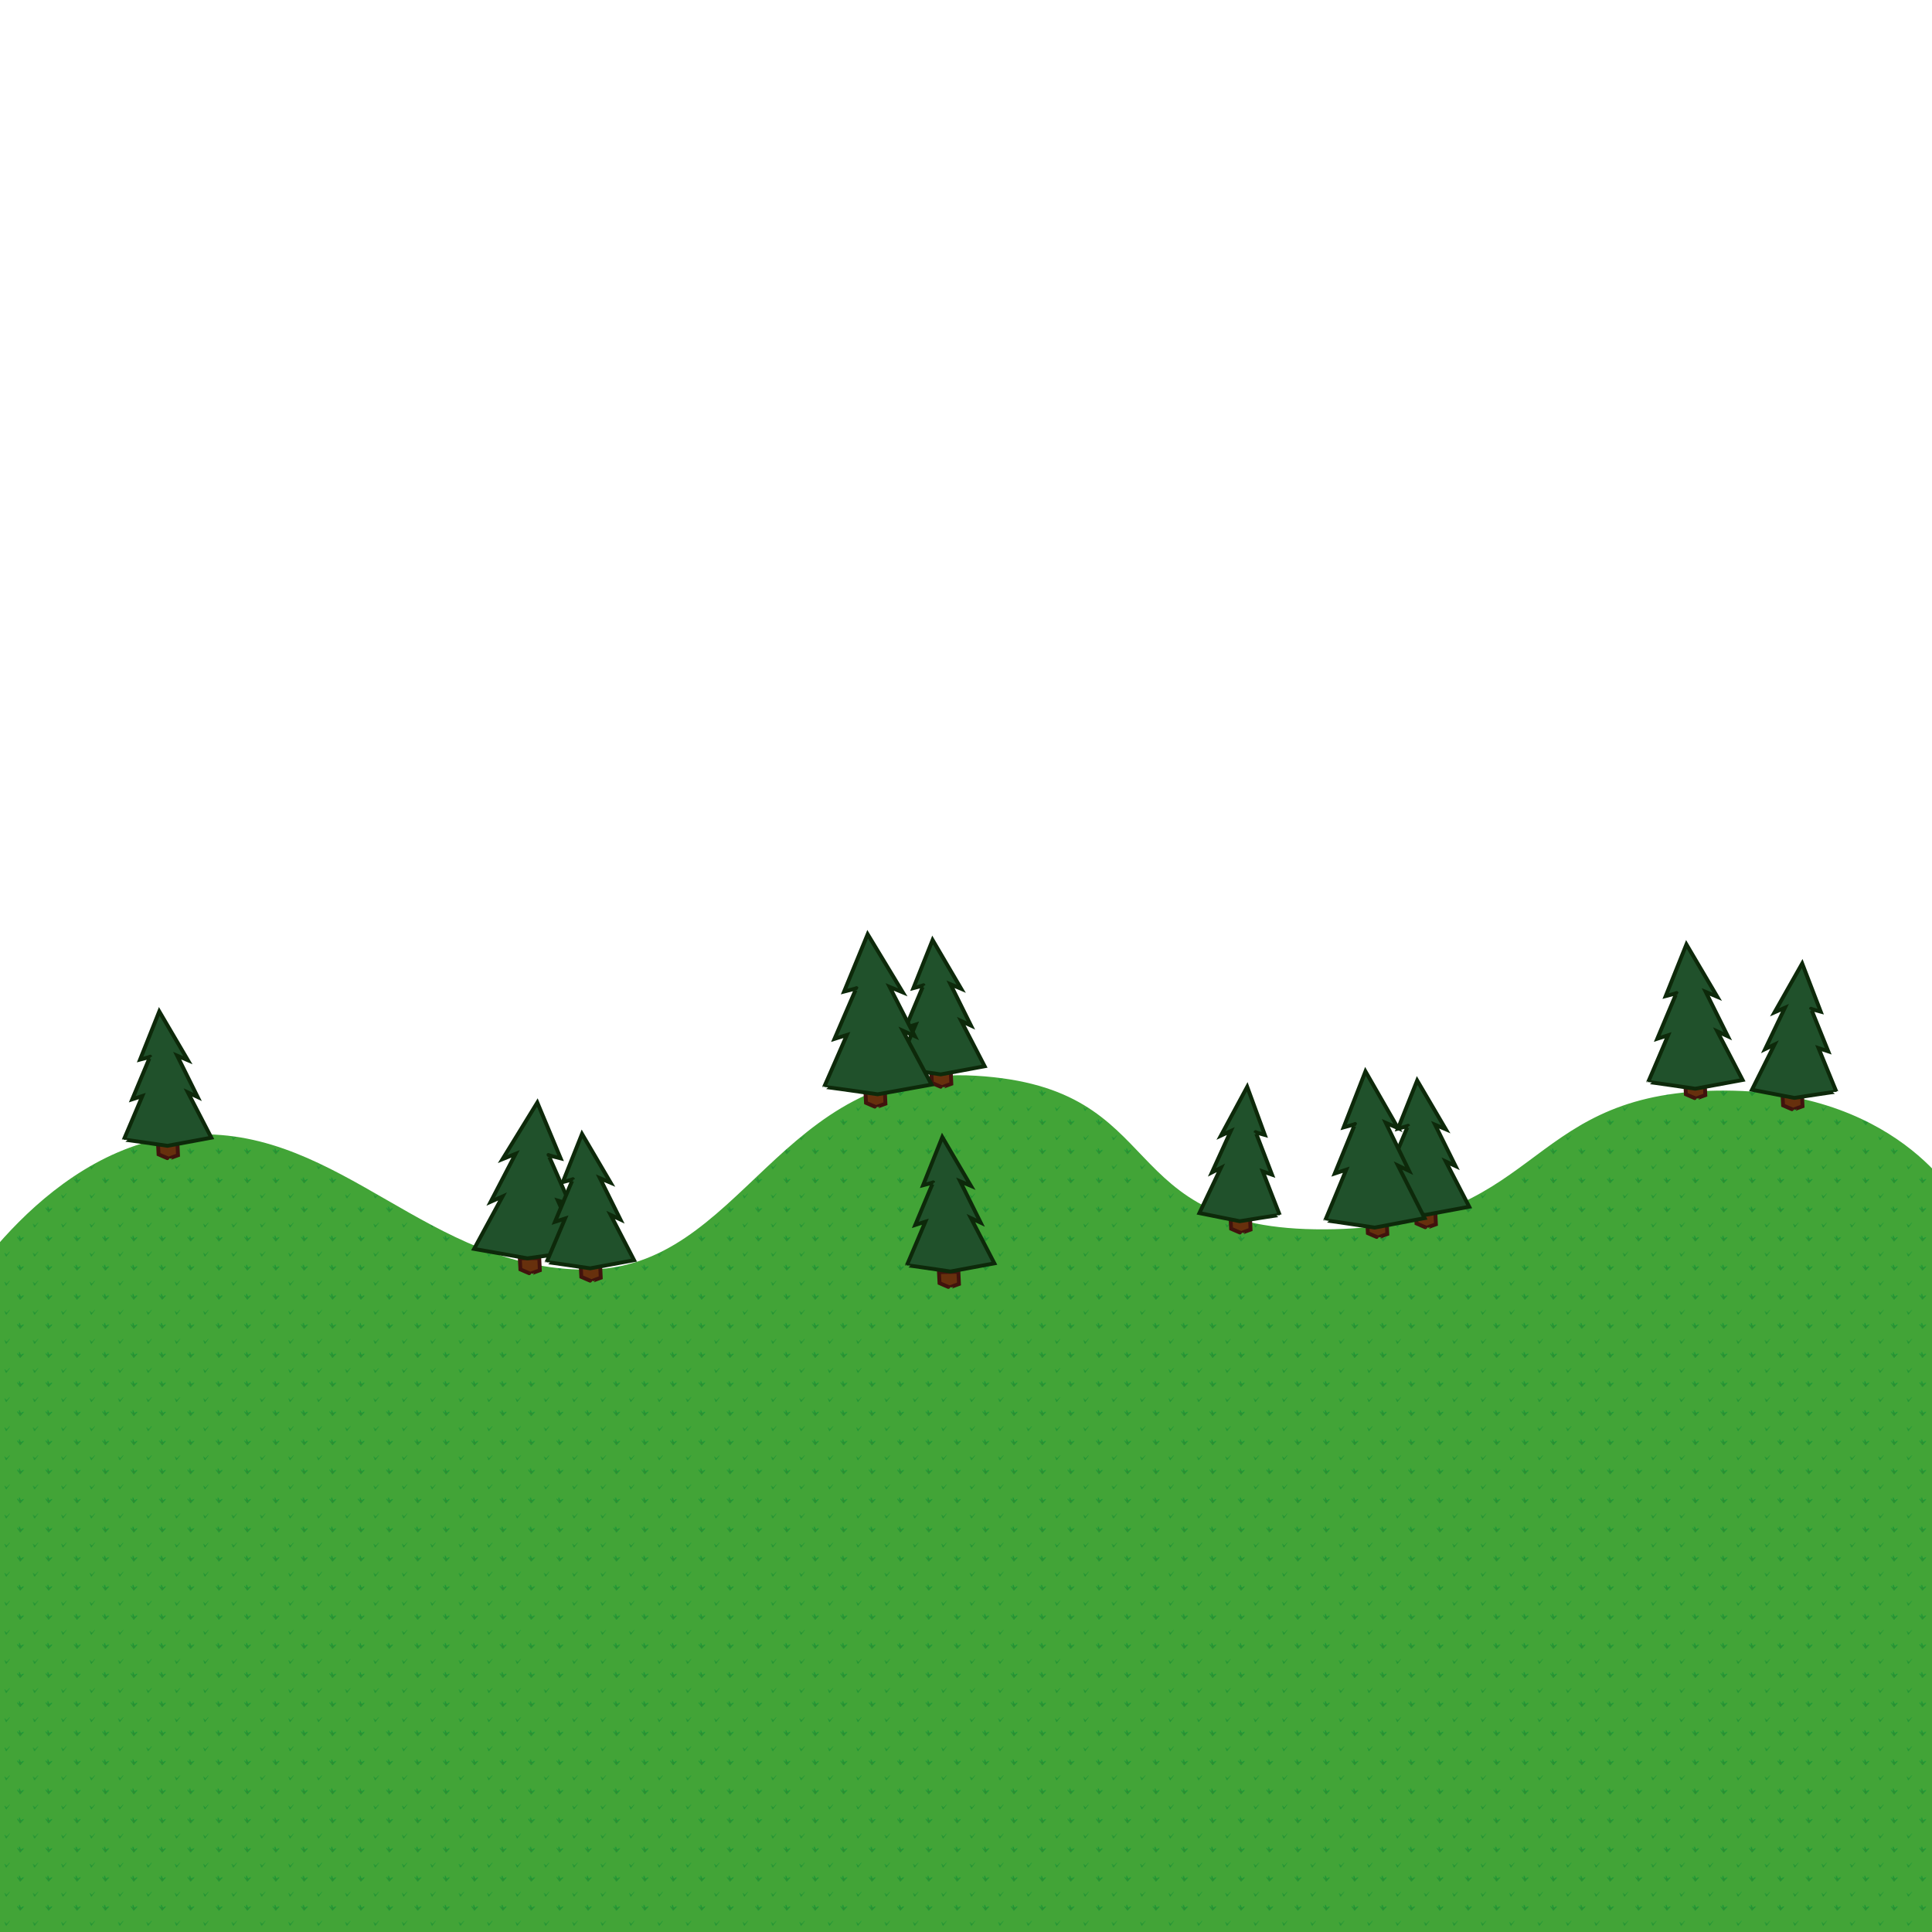
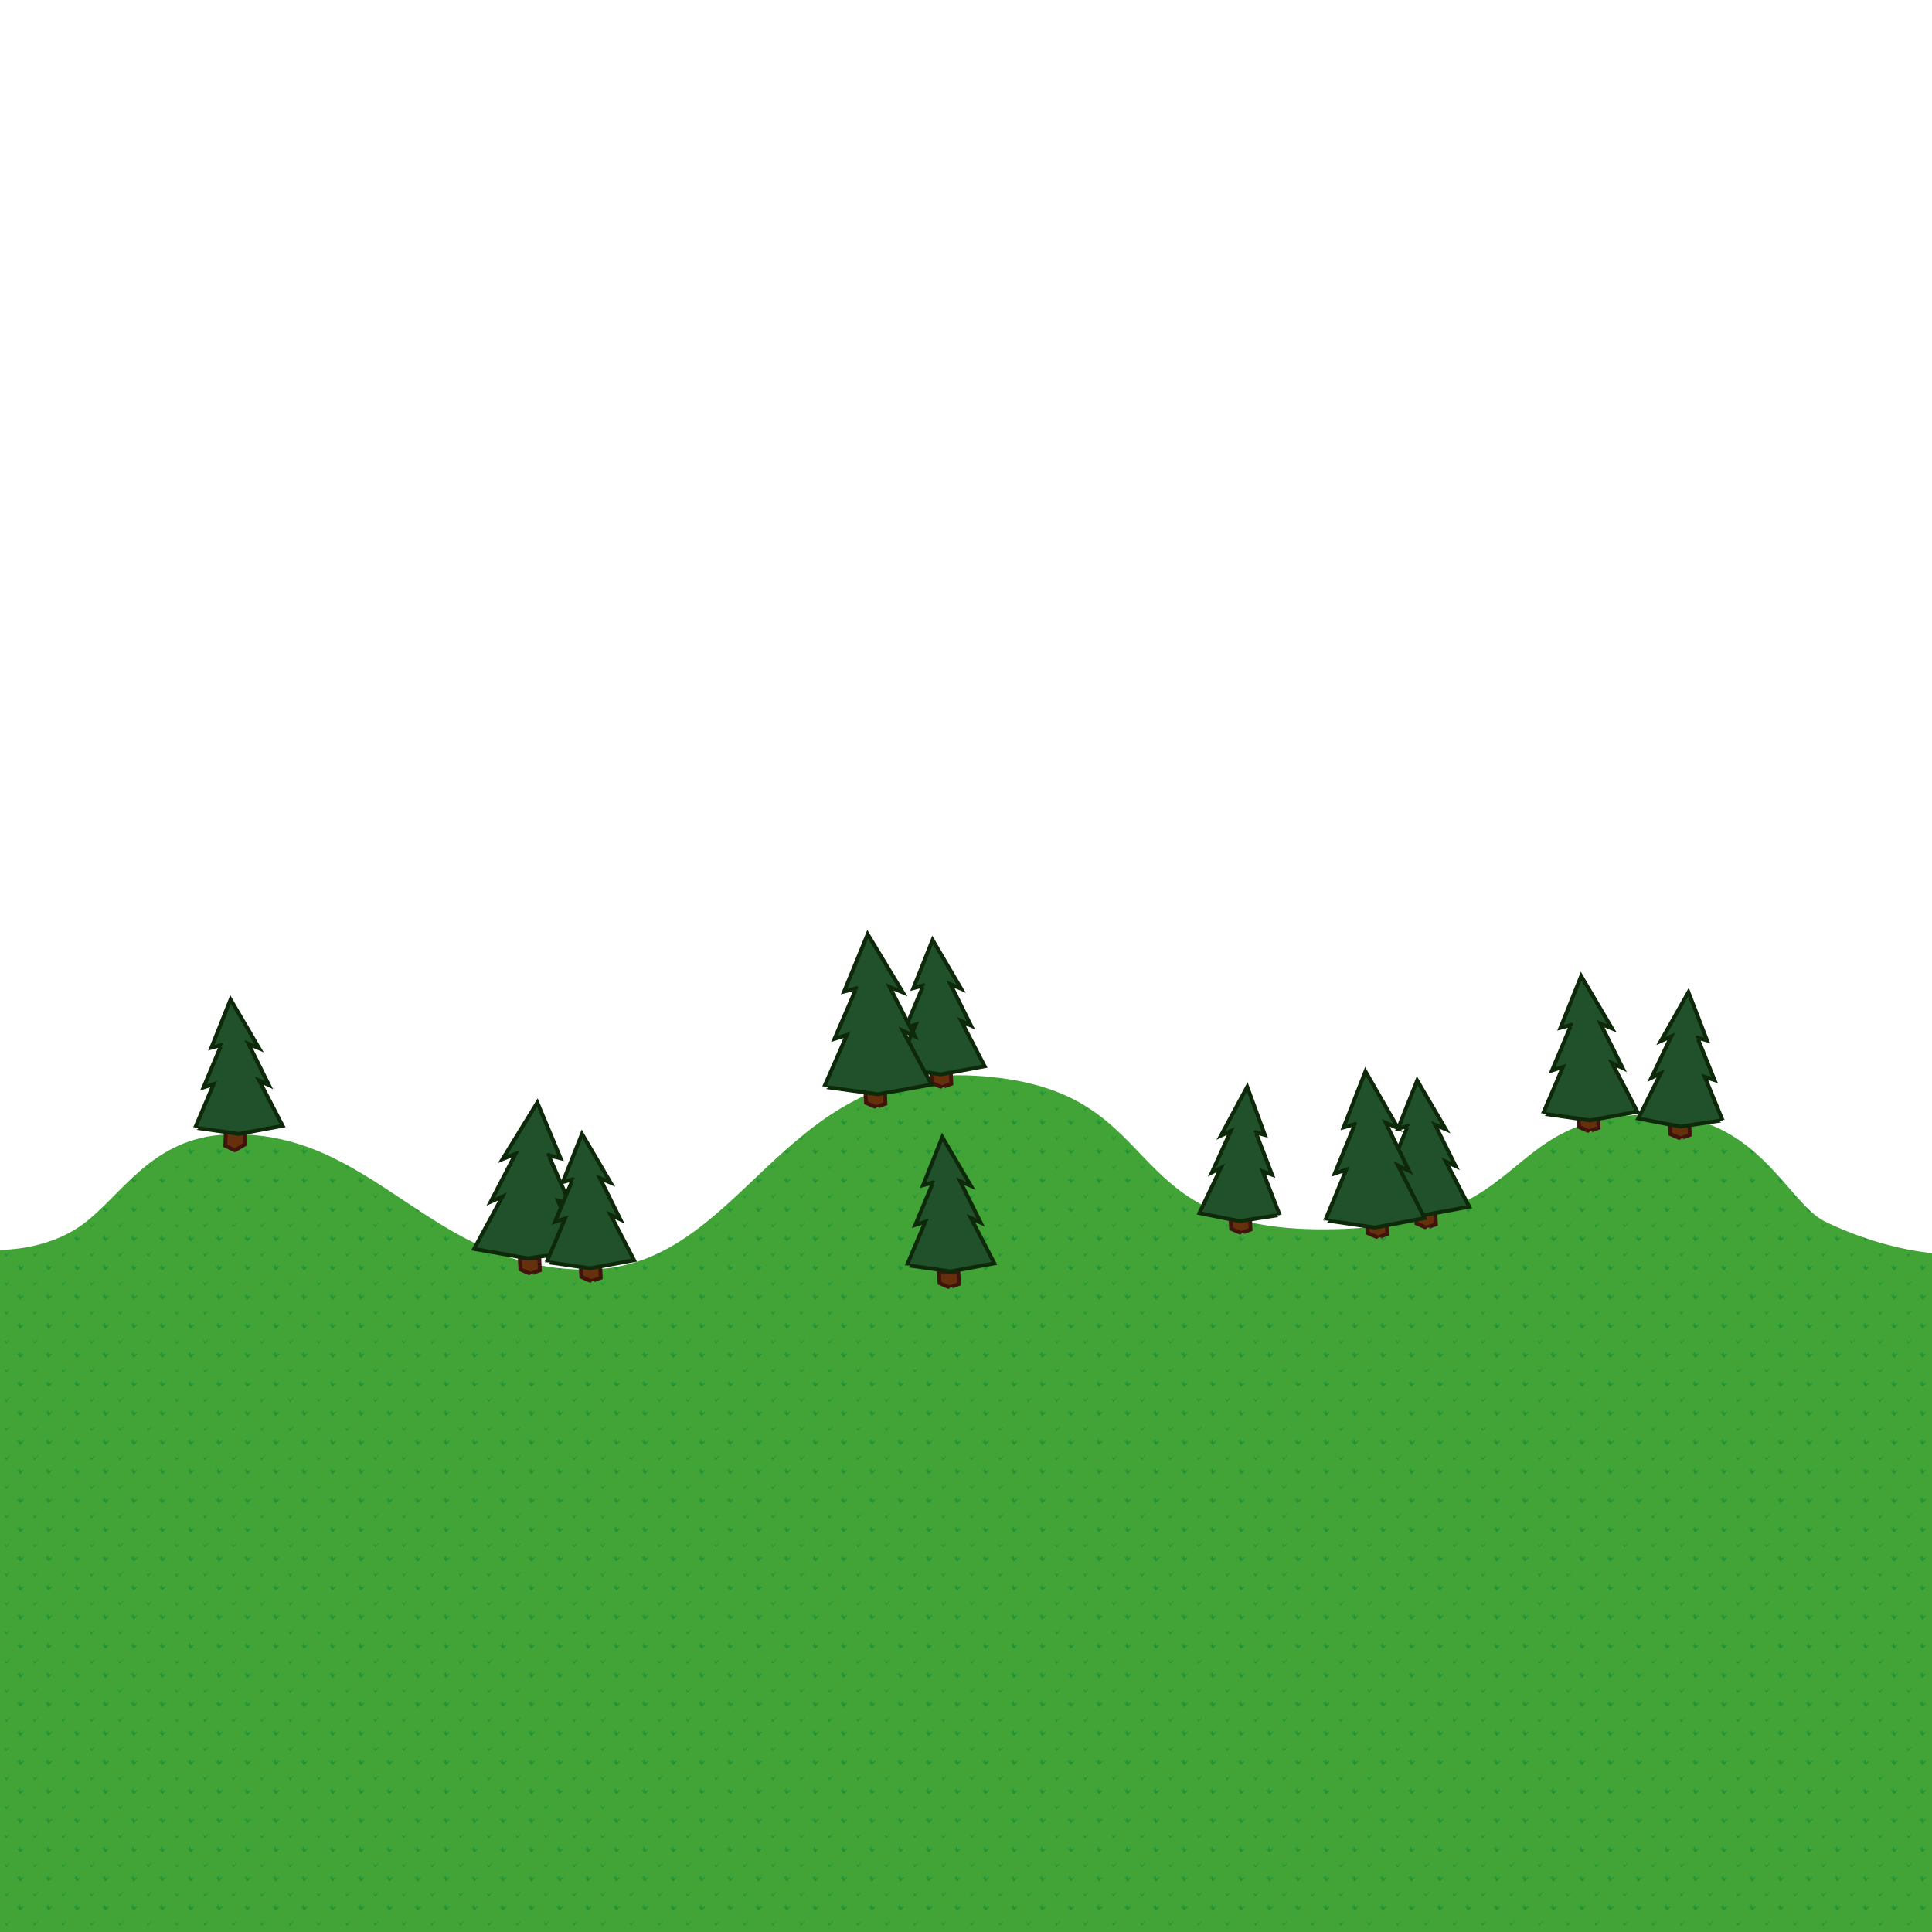
- <svg xmlns="http://www.w3.org/2000/svg" xmlns:ns1="https://boxy-svg.com" xmlns:xlink="http://www.w3.org/1999/xlink" viewBox="0 0 500 500" width="2000px" height="2000px">
+ <svg xmlns="http://www.w3.org/2000/svg" xmlns:ns1="https://boxy-svg.com" xmlns:xlink="http://www.w3.org/1999/xlink" viewBox="0 0 500 500">
  <defs>
+     <pattern id="pattern-1" viewBox="0 0 55.524 71.846" patternUnits="userSpaceOnUse" preserveAspectRatio="none" width="100" height="100" ns1:pinned="true">
+       <path style="fill: rgb(216, 216, 216); stroke: rgb(0, 0, 0);" d="M 209.066 168.002 C 209.066 168.002 221.138 170.728 221.332 177.154 C 221.526 183.58 212.571 184.942 212.571 184.942 L 212.571 212.005 C 212.571 212.005 222.501 211.616 229.121 208.111 C 235.741 204.606 238.466 202.27 238.466 202.27 C 238.702 202.506 237.317 209.687 230.289 212.979 C 223.261 216.271 212.376 218.236 212.376 218.236 L 212.376 227.581 L 219.969 227.971 L 219.775 233.228 L 212.181 233.228 L 211.987 239.848 L 206.34 239.653 L 206.34 232.838 L 198.942 232.644 L 199.136 227.776 L 206.34 227.971 L 206.73 217.846 C 206.73 217.846 197.968 216.678 190.18 212.2 C 182.392 207.722 182.976 203.244 182.976 203.244 C 182.976 203.244 186.87 206.163 193.1 208.305 C 199.33 210.447 206.534 212.199 206.534 212.199 L 206.729 184.747 C 206.729 184.747 196.995 184.357 197.384 177.153 C 197.773 169.949 209.066 168.003 209.066 168.002 Z" transform="matrix(1, 0, 0, 1, -182.9661, -168.002)" />
+     </pattern>
    <pattern id="pattern-0" viewBox="0 0 54.362 54.606" patternUnits="userSpaceOnUse" preserveAspectRatio="none" width="100" height="100" ns1:pinned="true">
      <rect x="-129.743" y="265.201" width="54.362" height="54.606" style="stroke: rgba(74, 172, 68, 0); fill: rgb(66, 164, 55);" transform="matrix(1, 0, 0, 1, 129.743, -265.201)" />
      <path style="stroke: rgb(24, 153, 56); fill: rgb(54, 137, 47);" d="M -118.896 284.339 L -121.09 279.098 C -121.09 279.098 -117.799 281.535 -117.799 281.413 C -117.799 281.291 -112.314 275.928 -112.314 276.05 C -112.314 276.172 -118.652 284.095 -118.896 284.339 Z" transform="matrix(1, 0, 0, 1, 129.743, -265.201)" />
      <path style="stroke: rgb(24, 153, 56); fill: rgb(54, 137, 47);" d="M -91.958 310.665 L -97.687 302.864 C -97.687 302.864 -93.543 306.155 -93.543 306.033 C -93.543 305.911 -93.665 300.183 -93.665 300.183 L -90.861 306.277 L -85.255 303.352 L -91.958 310.665 Z" transform="matrix(1, 0, 0, 1, 129.743, -265.201)" />
    </pattern>
    <pattern id="pattern-0-0" patternTransform="matrix(0.073477, 0, 0, 0.075301, 198.5055, 360.1252)" xlink:href="#pattern-0" />
  </defs>
-   <path style="stroke: rgba(0, 0, 0, 0); fill: url(#pattern-0-0);" d="M -12.024 337.706 C -12.024 337.706 12.306 295.129 50.321 293.609 C 88.336 292.089 111.145 328.582 151.694 328.582 C 192.243 328.582 201.367 275.361 252.561 278.403 C 303.755 281.445 287.087 318.441 342.869 318.153 C 398.651 317.865 393.61 283.962 442.27 282.305 C 490.93 280.648 507.008 311.349 507.008 311.349 L 508.374 541.973 L -12.024 537.412 L -12.024 337.706 Z" />
-   <path style="fill: rgb(103, 48, 13); stroke: rgb(65, 19, 13);" d="M 40.887 295.893 L 41.037 298.747 C 41.037 298.747 43.741 299.949 43.741 299.873 C 43.741 299.797 46.069 298.972 46.069 298.972 L 45.919 295.818 L 40.887 295.893 Z" />
-   <path style="stroke: rgb(13, 41, 10); fill: rgb(32, 81, 43);" d="M 41.218 261.75 L 36.248 274.216 C 36.248 274.216 38.859 273.542 38.859 273.458 C 38.859 273.374 34.226 284.492 34.226 284.492 L 36.838 283.65 C 36.838 283.65 32.037 295.021 32.037 294.937 C 32.037 294.853 43.323 296.537 43.323 296.537 L 54.694 294.431 L 48.63 282.723 L 51.157 283.902 L 45.85 273.205 L 48.63 274.384 L 41.218 261.75 Z" />
+   <path style="stroke: rgba(0, 0, 0, 0); fill: url(#pattern-0-0);" d="M -0.563 323.449 C -0.563 323.449 11.788 323.945 21.427 316.846 C 31.5 309.428 39.281 294.386 58.707 293.609 C 96.722 292.089 111.145 328.582 151.694 328.582 C 192.243 328.582 201.367 275.361 252.561 278.403 C 303.755 281.445 287.087 318.441 342.869 318.153 C 398.651 317.865 386.206 288.244 428.374 288.447 C 455.003 288.575 462.57 311.436 472.358 316.153 C 490.253 324.778 504.153 324.561 504.153 324.561 L 505.197 549.061 L -12.024 537.412 L -0.563 323.449 Z" />
+   <path style="fill: rgb(103, 48, 13); stroke: rgb(65, 19, 13);" d="M 58.312 297.628 L 58.461 293.791 C 58.461 293.791 61.155 292.175 61.155 292.277 C 61.155 292.379 63.473 293.488 63.473 293.488 L 63.324 297.728 L 58.312 297.628 Z" transform="matrix(-1, 0, 0, -1, 121.785, 590.0004)" />
+   <path style="stroke: rgb(13, 41, 10); fill: rgb(32, 81, 43);" d="M 59.668 258.675 L 54.698 271.141 C 54.698 271.141 57.309 270.467 57.309 270.383 C 57.309 270.299 52.676 281.417 52.676 281.417 L 55.288 280.575 C 55.288 280.575 50.487 291.946 50.487 291.862 C 50.487 291.778 61.773 293.462 61.773 293.462 L 73.144 291.356 L 67.08 279.648 L 69.607 280.827 L 64.3 270.13 L 67.08 271.309 L 59.668 258.675 Z" />
  <path style="fill: rgb(103, 48, 13); stroke: rgb(65, 19, 13);" d="M 134.527 325.669 L 134.677 328.523 C 134.677 328.523 137.381 329.725 137.381 329.649 C 137.381 329.573 139.709 328.748 139.709 328.748 L 139.559 325.594 L 134.527 325.669 Z" />
  <path style="stroke: rgb(13, 41, 10); fill: rgb(32, 81, 43);" d="M 133.844 325.655 L 127.808 311.207 C 127.808 311.207 130.979 311.988 130.979 312.085 C 130.979 312.182 125.352 299.296 125.352 299.296 L 128.524 300.272 C 128.524 300.272 122.693 287.093 122.693 287.19 C 122.693 287.288 136.4 285.336 136.4 285.336 L 150.211 287.777 L 142.846 301.347 L 145.916 299.98 L 139.47 312.378 L 142.846 311.012 L 133.844 325.655 Z" transform="matrix(-1, 0, 0, -1, 272.904, 610.991)" />
  <path style="fill: rgb(103, 48, 13); stroke: rgb(65, 19, 13);" d="M 150.292 327.599 L 150.442 330.453 C 150.442 330.453 153.146 331.655 153.146 331.579 C 153.146 331.503 155.474 330.678 155.474 330.678 L 155.324 327.524 L 150.292 327.599 Z" />
  <path style="stroke: rgb(13, 41, 10); fill: rgb(32, 81, 43);" d="M 150.623 293.456 L 145.653 305.922 C 145.653 305.922 148.264 305.248 148.264 305.164 C 148.264 305.08 143.631 316.198 143.631 316.198 L 146.243 315.356 C 146.243 315.356 141.442 326.727 141.442 326.643 C 141.442 326.559 152.728 328.243 152.728 328.243 L 164.099 326.137 L 158.035 314.429 L 160.562 315.608 L 155.255 304.911 L 158.035 306.09 L 150.623 293.456 Z" />
  <path style="fill: rgb(103, 48, 13); stroke: rgb(65, 19, 13);" d="M 241.021 277.408 L 241.171 280.262 C 241.171 280.262 243.875 281.464 243.875 281.388 C 243.875 281.312 246.203 280.487 246.203 280.487 L 246.053 277.333 L 241.021 277.408 Z" />
  <path style="stroke: rgb(13, 41, 10); fill: rgb(32, 81, 43);" d="M 241.352 243.265 L 236.382 255.731 C 236.382 255.731 238.993 255.057 238.993 254.973 C 238.993 254.889 234.36 266.007 234.36 266.007 L 236.972 265.165 C 236.972 265.165 232.171 276.536 232.171 276.452 C 232.171 276.368 243.457 278.052 243.457 278.052 L 254.828 275.946 L 248.764 264.238 L 251.291 265.417 L 245.984 254.72 L 248.764 255.899 L 241.352 243.265 Z" />
  <path style="fill: rgb(103, 48, 13); stroke: rgb(65, 19, 13);" d="M 223.97 282.556 L 224.12 285.41 C 224.12 285.41 226.824 286.612 226.824 286.536 C 226.824 286.46 229.152 285.635 229.152 285.635 L 229.002 282.481 L 223.97 282.556 Z" />
  <path style="stroke: rgb(13, 41, 10); fill: rgb(32, 81, 43);" d="M 224.549 241.775 L 218.447 256.619 C 218.447 256.619 221.653 255.817 221.653 255.717 C 221.653 255.617 215.964 268.856 215.964 268.856 L 219.171 267.854 C 219.171 267.854 213.276 281.395 213.276 281.295 C 213.276 281.195 227.134 283.2 227.134 283.2 L 241.096 280.692 L 233.65 266.75 L 236.753 268.154 L 230.237 255.416 L 233.65 256.82 L 224.549 241.775 Z" />
  <path style="fill: rgb(103, 48, 13); stroke: rgb(65, 19, 13);" d="M 318.459 315.139 L 318.609 317.993 C 318.609 317.993 321.313 319.195 321.313 319.119 C 321.313 319.043 323.641 318.218 323.641 318.218 L 323.491 315.064 L 318.459 315.139 Z" />
  <path style="stroke: rgb(13, 41, 10); fill: rgb(32, 81, 43); fill-rule: nonzero;" d="M 318.831 316.05 L 314.266 303.584 C 314.266 303.584 316.665 304.258 316.665 304.342 C 316.665 304.426 312.409 293.308 312.409 293.308 L 314.808 294.15 C 314.808 294.15 310.398 282.779 310.398 282.863 C 310.398 282.947 320.765 281.263 320.765 281.263 L 331.21 283.369 L 325.64 295.077 L 327.961 293.898 L 323.086 304.595 L 325.64 303.416 L 318.831 316.05 Z" transform="matrix(-1, 0, 0, -1, 641.608, 597.313)" />
  <path style="fill: rgb(103, 48, 13); stroke: rgb(65, 19, 13);" d="M 366.431 313.769 L 366.581 316.623 C 366.581 316.623 369.285 317.825 369.285 317.749 C 369.285 317.673 371.613 316.848 371.613 316.848 L 371.463 313.694 L 366.431 313.769 Z" />
  <path style="stroke: rgb(13, 41, 10); fill: rgb(32, 81, 43);" d="M 366.762 279.626 L 361.792 292.092 C 361.792 292.092 364.403 291.418 364.403 291.334 C 364.403 291.25 359.77 302.368 359.77 302.368 L 362.382 301.526 C 362.382 301.526 357.581 312.897 357.581 312.813 C 357.581 312.729 368.867 314.413 368.867 314.413 L 380.238 312.307 L 374.174 300.599 L 376.701 301.778 L 371.394 291.081 L 374.174 292.26 L 366.762 279.626 Z" />
  <path style="fill: rgb(103, 48, 13); stroke: rgb(65, 19, 13);" d="M 353.852 316.285 L 354.002 319.139 C 354.002 319.139 356.706 320.341 356.706 320.265 C 356.706 320.189 359.034 319.364 359.034 319.364 L 358.884 316.21 L 353.852 316.285 Z" />
  <path style="stroke: rgb(13, 41, 10); fill: rgb(32, 81, 43);" d="M 353.378 277.271 L 347.733 291.758 C 347.733 291.758 350.699 290.975 350.699 290.877 C 350.699 290.78 345.437 303.7 345.437 303.7 L 348.404 302.722 C 348.404 302.722 342.951 315.936 342.951 315.839 C 342.951 315.741 355.769 317.698 355.769 317.698 L 368.684 315.251 L 361.797 301.644 L 364.667 303.015 L 358.639 290.583 L 361.797 291.953 L 353.378 277.271 Z" />
-   <path style="fill: rgb(103, 48, 13); stroke: rgb(65, 19, 13);" d="M 436.154 280.345 L 436.304 283.199 C 436.304 283.199 439.008 284.401 439.008 284.325 C 439.008 284.249 441.336 283.424 441.336 283.424 L 441.186 280.27 L 436.154 280.345 Z" />
-   <path style="stroke: rgb(13, 41, 10); fill: rgb(32, 81, 43);" d="M 436.443 244.407 L 431.079 257.792 C 431.079 257.792 433.897 257.068 433.897 256.978 C 433.897 256.888 428.897 268.825 428.897 268.825 L 431.716 267.921 C 431.716 267.921 426.535 280.13 426.535 280.04 C 426.535 279.95 438.714 281.758 438.714 281.758 L 450.986 279.497 L 444.442 266.926 L 447.169 268.192 L 441.442 256.707 L 444.442 257.972 L 436.443 244.407 Z" />
-   <path style="fill: rgb(103, 48, 13); stroke: rgb(65, 19, 13);" d="M 461.312 283.221 L 461.462 286.075 C 461.462 286.075 464.166 287.277 464.166 287.201 C 464.166 287.125 466.494 286.3 466.494 286.3 L 466.344 283.146 L 461.312 283.221 Z" />
-   <path style="stroke: rgb(13, 41, 10); fill: rgb(32, 81, 43);" d="M 462.261 284.136 L 457.465 271.67 C 457.465 271.67 459.984 272.344 459.984 272.428 C 459.984 272.512 455.513 261.394 455.513 261.394 L 458.034 262.236 C 458.034 262.236 453.401 250.865 453.401 250.949 C 453.401 251.033 464.292 249.349 464.292 249.349 L 475.265 251.455 L 469.413 263.163 L 471.852 261.984 L 466.731 272.681 L 469.413 271.502 L 462.261 284.136 Z" transform="matrix(-1, 0, 0, -1, 928.666, 533.485)" />
+   <path style="fill: rgb(103, 48, 13); stroke: rgb(65, 19, 13);" d="M 408.531 288.807 L 408.681 291.661 C 408.681 291.661 411.385 292.863 411.385 292.787 C 411.385 292.711 413.713 291.886 413.713 291.886 L 413.563 288.732 L 408.531 288.807 Z" />
+   <path style="stroke: rgb(13, 41, 10); fill: rgb(32, 81, 43);" d="M 409.208 252.61 L 403.844 265.995 C 403.844 265.995 406.662 265.271 406.662 265.181 C 406.662 265.091 401.662 277.028 401.662 277.028 L 404.481 276.124 C 404.481 276.124 399.3 288.333 399.3 288.243 C 399.3 288.153 411.479 289.961 411.479 289.961 L 423.751 287.7 L 417.207 275.129 L 419.934 276.395 L 414.207 264.91 L 417.207 266.175 L 409.208 252.61 Z" />
+   <path style="fill: rgb(103, 48, 13); stroke: rgb(65, 19, 13);" d="M 432.137 290.648 L 432.287 293.502 C 432.287 293.502 434.991 294.704 434.991 294.628 C 434.991 294.552 437.319 293.727 437.319 293.727 L 437.169 290.573 L 432.137 290.648 Z" />
+   <path style="stroke: rgb(13, 41, 10); fill: rgb(32, 81, 43);" d="M 432.827 291.563 L 428.031 279.097 C 428.031 279.097 430.55 279.771 430.55 279.855 C 430.55 279.939 426.079 268.821 426.079 268.821 L 428.6 269.663 C 428.6 269.663 423.967 258.292 423.967 258.376 C 423.967 258.46 434.858 256.776 434.858 256.776 L 445.831 258.882 L 439.979 270.59 L 442.418 269.411 L 437.297 280.108 L 439.979 278.929 L 432.827 291.563 Z" transform="matrix(-1, 0, 0, -1, 869.798, 548.339)" />
  <path style="fill: rgb(103, 48, 13); stroke: rgb(65, 19, 13);" d="M 243 329.217 L 243.15 332.071 C 243.15 332.071 245.854 333.273 245.854 333.197 C 245.854 333.121 248.182 332.296 248.182 332.296 L 248.032 329.142 L 243 329.217 Z" />
  <path style="stroke: rgb(13, 41, 10); fill: rgb(32, 81, 43);" d="M 243.865 294.274 L 238.895 306.74 C 238.895 306.74 241.506 306.066 241.506 305.982 C 241.506 305.898 236.873 317.016 236.873 317.016 L 239.485 316.174 C 239.485 316.174 234.684 327.545 234.684 327.461 C 234.684 327.377 245.97 329.061 245.97 329.061 L 257.341 326.955 L 251.277 315.247 L 253.804 316.426 L 248.497 305.729 L 251.277 306.908 L 243.865 294.274 Z" />
</svg>
